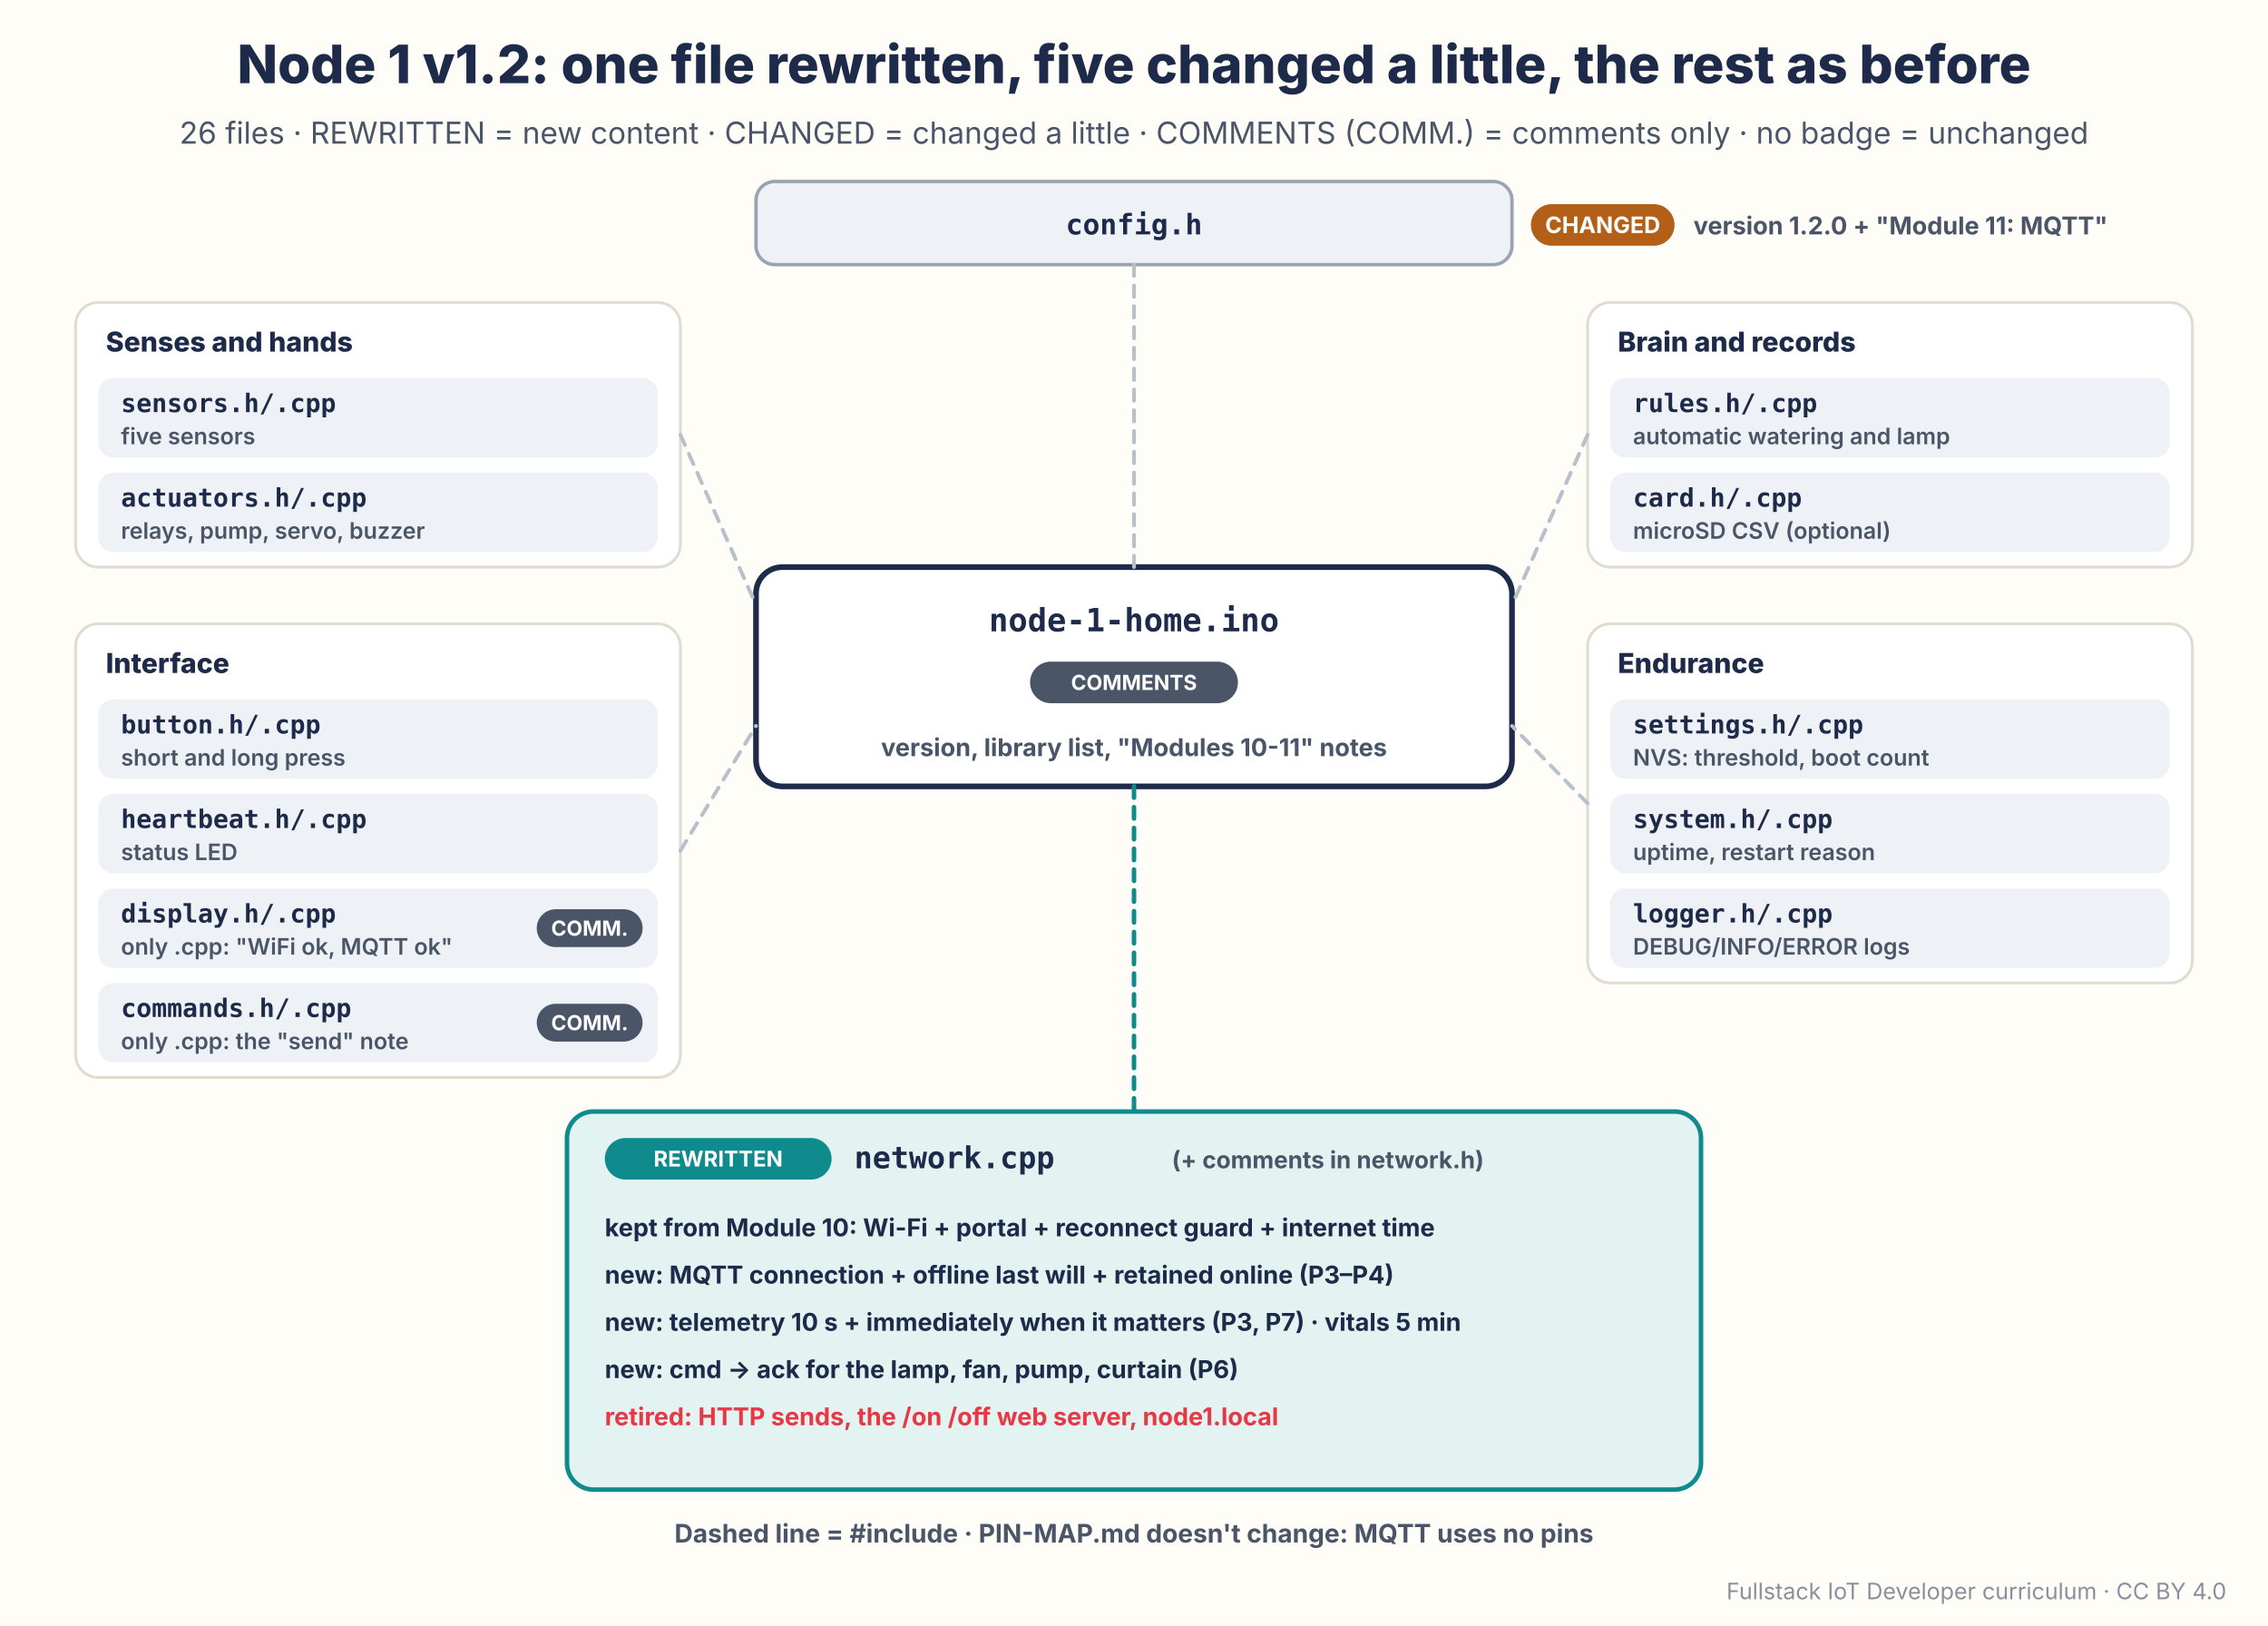
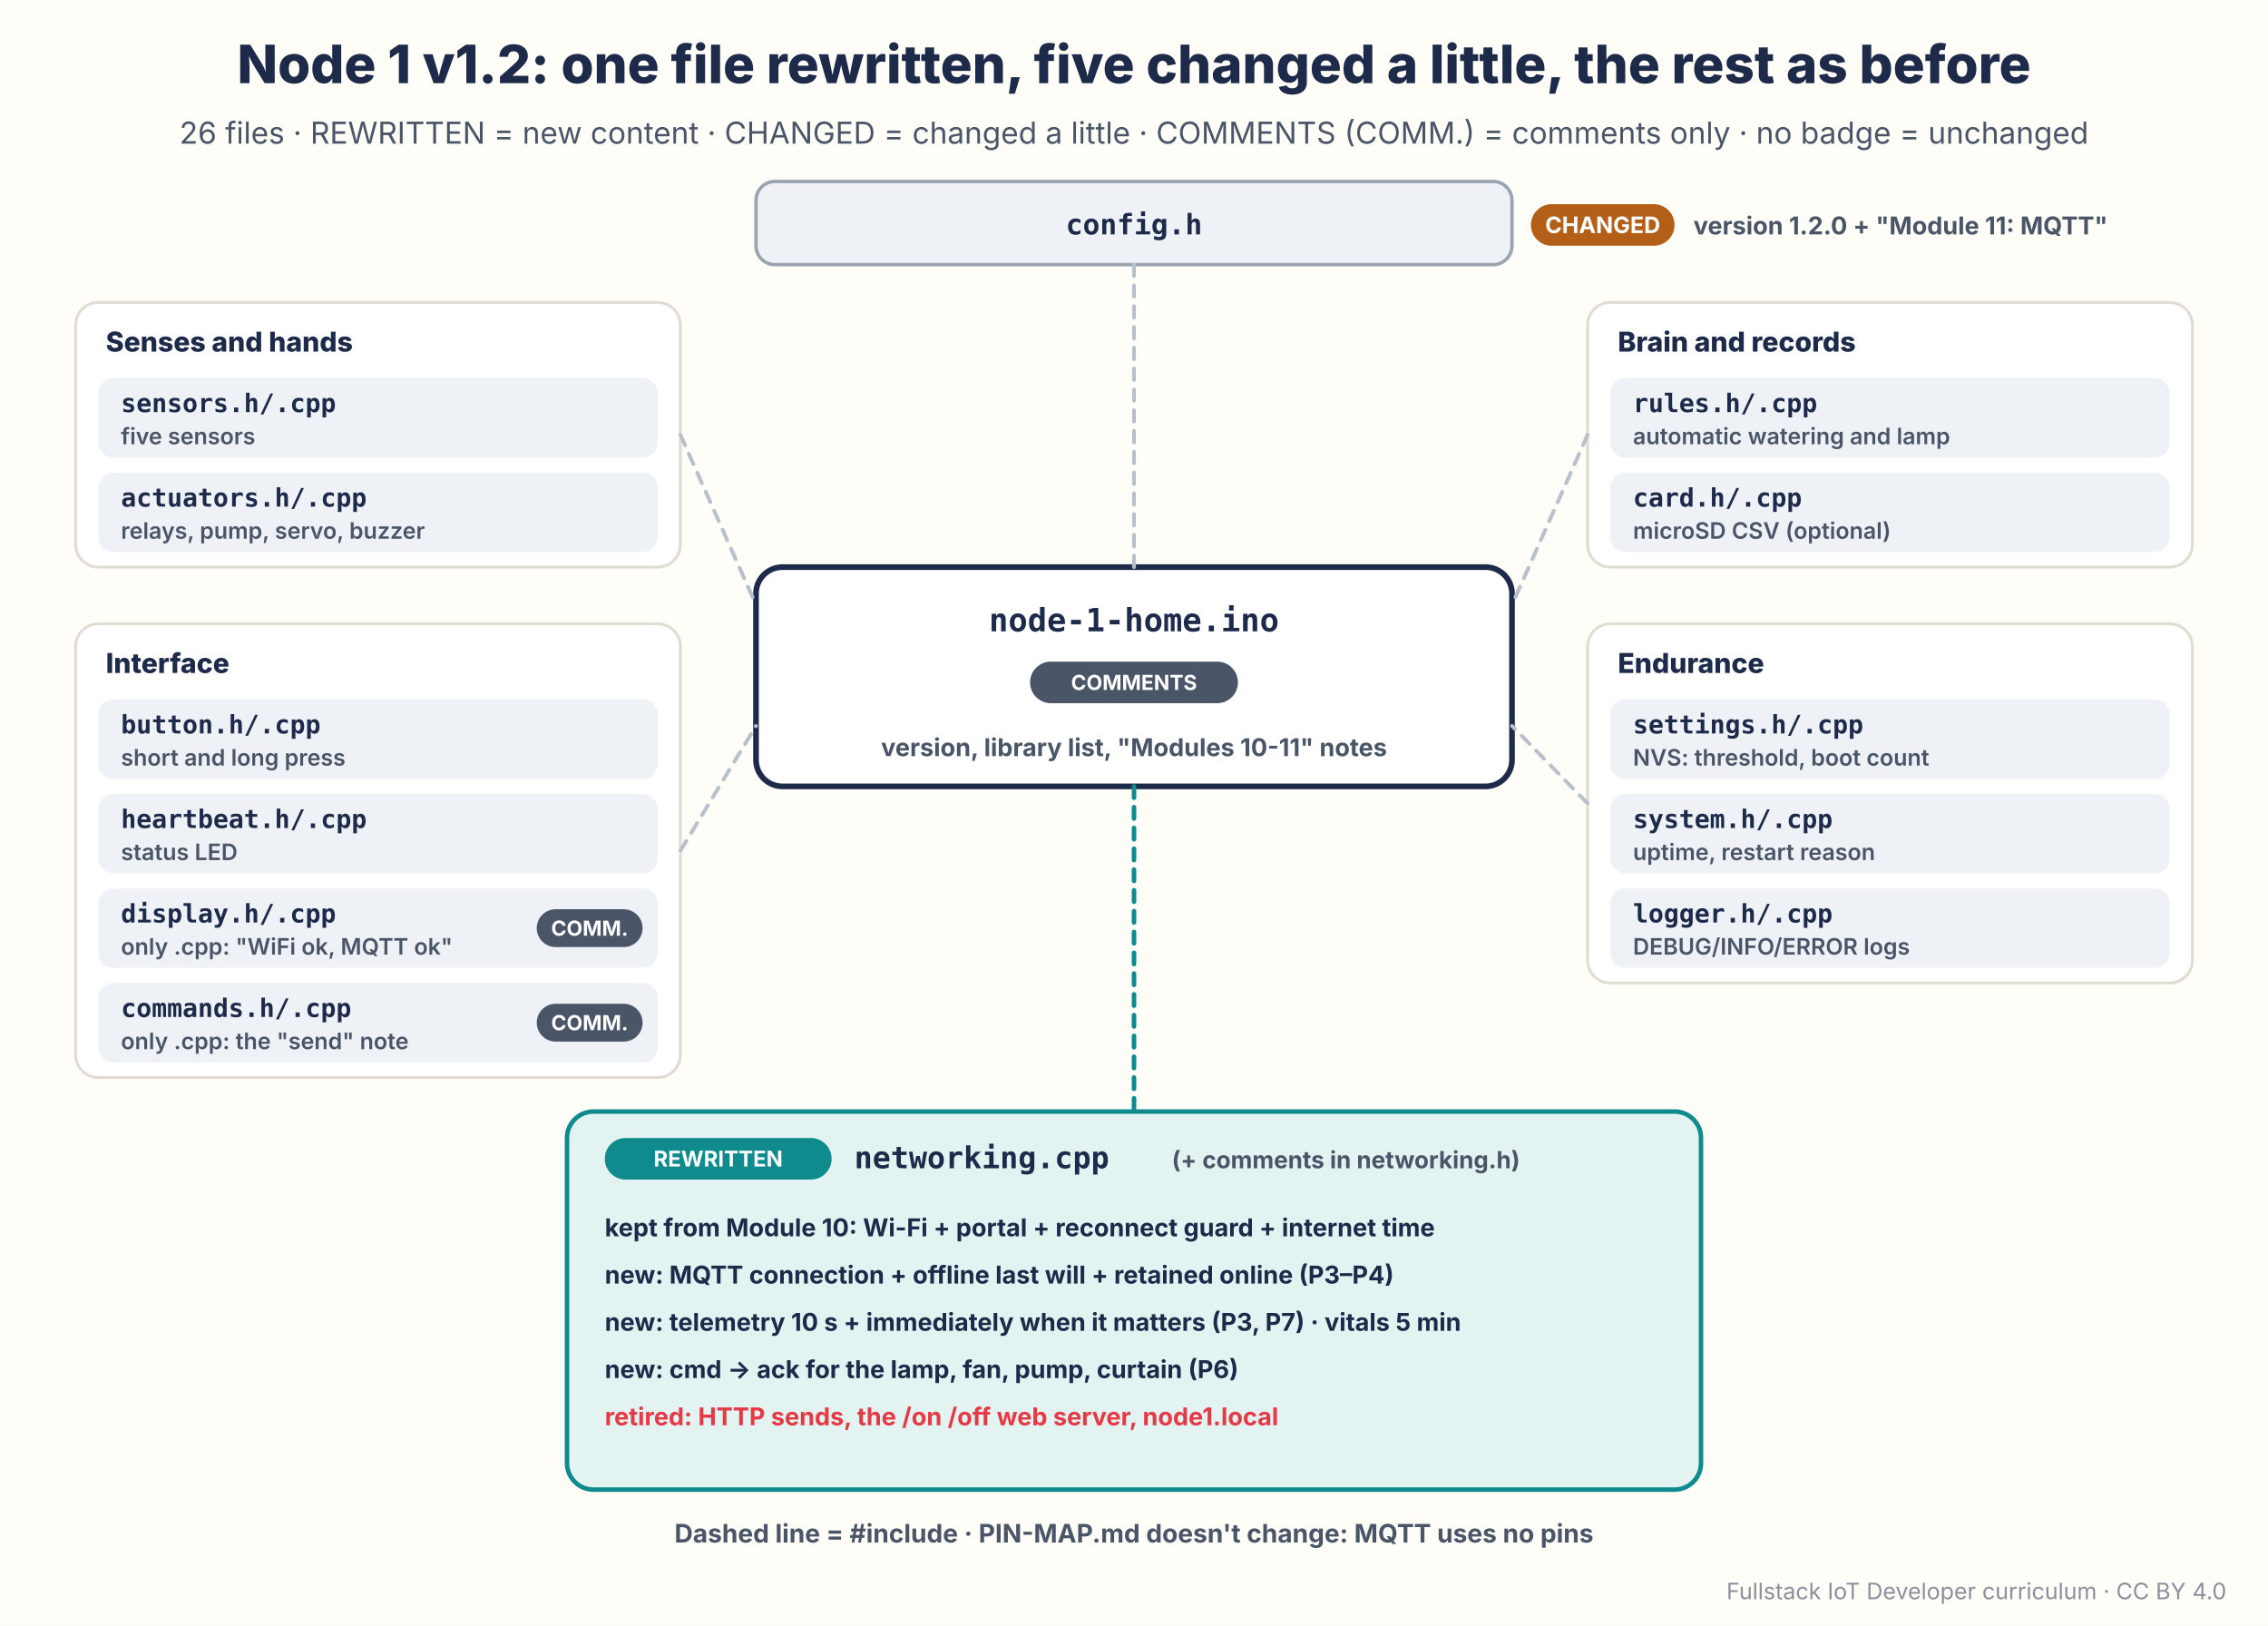
<svg xmlns="http://www.w3.org/2000/svg" width="1200" height="860" viewBox="0 0 1200 860" font-family="Inter, 'DejaVu Sans', Arial, sans-serif">
  <rect width="1200" height="860" fill="#fffdf7" />
  <text x="600.0" y="44.0" font-size="28" font-weight="800" fill="#1e2a4a" text-anchor="middle">Node 1 v1.2: one file rewritten, five changed a little, the rest as before</text>
  <text x="600.0" y="76.0" font-size="16" font-weight="400" fill="#4a5568" text-anchor="middle">26 files · REWRITTEN = new content · CHANGED = changed a little · COMMENTS (COMM.) = comments only · no badge = unchanged</text>
  <rect x="400.0" y="96.0" width="400.0" height="44.0" rx="10" fill="#eef1f5" stroke="#9aa3b0" stroke-width="1.8" />
  <text x="600.0" y="124.0" font-size="15" font-weight="700" fill="#1e2a4a" text-anchor="middle" font-family="'DejaVu Sans Mono', Consolas, monospace" xml:space="preserve">config.h</text>
  <rect x="810.0" y="108.0" width="76.0" height="22.0" rx="11.0" fill="#b45f17" />
  <text x="848.0" y="123.3" font-size="12" font-weight="700" fill="#ffffff" text-anchor="middle">CHANGED</text>
  <text x="896.0" y="124.0" font-size="13" font-weight="700" fill="#4a5568" text-anchor="start">version 1.2.0 + "Module 11: MQTT"</text>
  <rect x="400.0" y="300.0" width="400.0" height="116.0" rx="14" fill="#ffffff" stroke="#1e2a4a" stroke-width="3" />
  <text x="600.0" y="334.0" font-size="17" font-weight="800" fill="#1e2a4a" text-anchor="middle" font-family="'DejaVu Sans Mono', Consolas, monospace" xml:space="preserve">node-1-home.ino</text>
  <rect x="545.0" y="350.0" width="110.0" height="22.0" rx="11.0" fill="#4a5568" />
  <text x="600.0" y="365.0" font-size="11" font-weight="700" fill="#ffffff" text-anchor="middle">COMMENTS</text>
  <text x="600.0" y="400.0" font-size="13" font-weight="700" fill="#4a5568" text-anchor="middle">version, library list, "Modules 10-11" notes</text>
  <rect x="40.0" y="160.0" width="320.0" height="140.0" rx="12" fill="#ffffff" stroke="#e0dcd2" stroke-width="1.5" />
  <text x="56.0" y="186.0" font-size="14.5" font-weight="800" fill="#1e2a4a" text-anchor="start">Senses and hands</text>
  <rect x="52.0" y="200.0" width="296.0" height="42.0" rx="8" fill="#eef1f5" />
  <text x="64.0" y="218.0" font-size="13.5" font-weight="700" fill="#1e2a4a" text-anchor="start" font-family="'DejaVu Sans Mono', Consolas, monospace" xml:space="preserve">sensors.h/.cpp</text>
  <text x="64.0" y="235.0" font-size="12" font-weight="600" fill="#4a5568" text-anchor="start">five sensors</text>
  <rect x="52.0" y="250.0" width="296.0" height="42.0" rx="8" fill="#eef1f5" />
  <text x="64.0" y="268.0" font-size="13.5" font-weight="700" fill="#1e2a4a" text-anchor="start" font-family="'DejaVu Sans Mono', Consolas, monospace" xml:space="preserve">actuators.h/.cpp</text>
  <text x="64.0" y="285.0" font-size="12" font-weight="600" fill="#4a5568" text-anchor="start">relays, pump, servo, buzzer</text>
  <rect x="40.0" y="330.0" width="320.0" height="240.0" rx="12" fill="#ffffff" stroke="#e0dcd2" stroke-width="1.5" />
  <text x="56.0" y="356.0" font-size="14.5" font-weight="800" fill="#1e2a4a" text-anchor="start">Interface</text>
  <rect x="52.0" y="370.0" width="296.0" height="42.0" rx="8" fill="#eef1f5" />
  <text x="64.0" y="388.0" font-size="13.5" font-weight="700" fill="#1e2a4a" text-anchor="start" font-family="'DejaVu Sans Mono', Consolas, monospace" xml:space="preserve">button.h/.cpp</text>
  <text x="64.0" y="405.0" font-size="12" font-weight="600" fill="#4a5568" text-anchor="start">short and long press</text>
  <rect x="52.0" y="420.0" width="296.0" height="42.0" rx="8" fill="#eef1f5" />
  <text x="64.0" y="438.0" font-size="13.5" font-weight="700" fill="#1e2a4a" text-anchor="start" font-family="'DejaVu Sans Mono', Consolas, monospace" xml:space="preserve">heartbeat.h/.cpp</text>
  <text x="64.0" y="455.0" font-size="12" font-weight="600" fill="#4a5568" text-anchor="start">status LED</text>
  <rect x="52.0" y="470.0" width="296.0" height="42.0" rx="8" fill="#eef1f5" />
  <text x="64.0" y="488.0" font-size="13.5" font-weight="700" fill="#1e2a4a" text-anchor="start" font-family="'DejaVu Sans Mono', Consolas, monospace" xml:space="preserve">display.h/.cpp</text>
  <text x="64.0" y="505.0" font-size="12" font-weight="600" fill="#4a5568" text-anchor="start">only .cpp: "WiFi ok, MQTT ok"</text>
  <rect x="284.0" y="481.0" width="56.0" height="20.0" rx="10.0" fill="#4a5568" />
  <text x="312.0" y="495.0" font-size="11" font-weight="700" fill="#ffffff" text-anchor="middle">COMM.</text>
  <rect x="52.0" y="520.0" width="296.0" height="42.0" rx="8" fill="#eef1f5" />
  <text x="64.0" y="538.0" font-size="13.5" font-weight="700" fill="#1e2a4a" text-anchor="start" font-family="'DejaVu Sans Mono', Consolas, monospace" xml:space="preserve">commands.h/.cpp</text>
  <text x="64.0" y="555.0" font-size="12" font-weight="600" fill="#4a5568" text-anchor="start">only .cpp: the "send" note</text>
  <rect x="284.0" y="531.0" width="56.0" height="20.0" rx="10.0" fill="#4a5568" />
  <text x="312.0" y="545.0" font-size="11" font-weight="700" fill="#ffffff" text-anchor="middle">COMM.</text>
  <rect x="840.0" y="160.0" width="320.0" height="140.0" rx="12" fill="#ffffff" stroke="#e0dcd2" stroke-width="1.5" />
  <text x="856.0" y="186.0" font-size="14.5" font-weight="800" fill="#1e2a4a" text-anchor="start">Brain and records</text>
  <rect x="852.0" y="200.0" width="296.0" height="42.0" rx="8" fill="#eef1f5" />
  <text x="864.0" y="218.0" font-size="13.5" font-weight="700" fill="#1e2a4a" text-anchor="start" font-family="'DejaVu Sans Mono', Consolas, monospace" xml:space="preserve">rules.h/.cpp</text>
  <text x="864.0" y="235.0" font-size="12" font-weight="600" fill="#4a5568" text-anchor="start">automatic watering and lamp</text>
  <rect x="852.0" y="250.0" width="296.0" height="42.0" rx="8" fill="#eef1f5" />
  <text x="864.0" y="268.0" font-size="13.5" font-weight="700" fill="#1e2a4a" text-anchor="start" font-family="'DejaVu Sans Mono', Consolas, monospace" xml:space="preserve">card.h/.cpp</text>
  <text x="864.0" y="285.0" font-size="12" font-weight="600" fill="#4a5568" text-anchor="start">microSD CSV (optional)</text>
  <rect x="840.0" y="330.0" width="320.0" height="190.0" rx="12" fill="#ffffff" stroke="#e0dcd2" stroke-width="1.5" />
  <text x="856.0" y="356.0" font-size="14.5" font-weight="800" fill="#1e2a4a" text-anchor="start">Endurance</text>
  <rect x="852.0" y="370.0" width="296.0" height="42.0" rx="8" fill="#eef1f5" />
  <text x="864.0" y="388.0" font-size="13.5" font-weight="700" fill="#1e2a4a" text-anchor="start" font-family="'DejaVu Sans Mono', Consolas, monospace" xml:space="preserve">settings.h/.cpp</text>
  <text x="864.0" y="405.0" font-size="12" font-weight="600" fill="#4a5568" text-anchor="start">NVS: threshold, boot count</text>
  <rect x="852.0" y="420.0" width="296.0" height="42.0" rx="8" fill="#eef1f5" />
  <text x="864.0" y="438.0" font-size="13.5" font-weight="700" fill="#1e2a4a" text-anchor="start" font-family="'DejaVu Sans Mono', Consolas, monospace" xml:space="preserve">system.h/.cpp</text>
  <text x="864.0" y="455.0" font-size="12" font-weight="600" fill="#4a5568" text-anchor="start">uptime, restart reason</text>
  <rect x="852.0" y="470.0" width="296.0" height="42.0" rx="8" fill="#eef1f5" />
  <text x="864.0" y="488.0" font-size="13.5" font-weight="700" fill="#1e2a4a" text-anchor="start" font-family="'DejaVu Sans Mono', Consolas, monospace" xml:space="preserve">logger.h/.cpp</text>
  <text x="864.0" y="505.0" font-size="12" font-weight="600" fill="#4a5568" text-anchor="start">DEBUG/INFO/ERROR logs</text>
  <rect x="300.0" y="588.0" width="600.0" height="200.0" rx="14" fill="#e2f3f1" stroke="#0f8b8d" stroke-width="2.4" />
  <rect x="320.0" y="602.0" width="120.0" height="22.0" rx="11.0" fill="#0f8b8d" />
  <text x="380.0" y="617.1" font-size="11.5" font-weight="700" fill="#ffffff" text-anchor="middle">REWRITTEN</text>
-   <text x="452.0" y="618.0" font-size="16" font-weight="800" fill="#1e2a4a" text-anchor="start" font-family="'DejaVu Sans Mono', Consolas, monospace" xml:space="preserve">network.cpp</text>
-   <text x="620.0" y="618.0" font-size="12.5" font-weight="700" fill="#4a5568" text-anchor="start">(+ comments in network.h)</text>
+   <text x="452.0" y="618.0" font-size="16" font-weight="800" fill="#1e2a4a" text-anchor="start" font-family="'DejaVu Sans Mono', Consolas, monospace" xml:space="preserve">networking.cpp</text>
+   <text x="620.0" y="618.0" font-size="12.5" font-weight="700" fill="#4a5568" text-anchor="start">(+ comments in networking.h)</text>
  <text x="320.0" y="654.0" font-size="13" font-weight="700" fill="#1e2a4a" text-anchor="start">kept from Module 10: Wi-Fi + portal + reconnect guard + internet time</text>
  <text x="320.0" y="679.0" font-size="13" font-weight="700" fill="#1e2a4a" text-anchor="start">new: MQTT connection + offline last will + retained online (P3–P4)</text>
  <text x="320.0" y="704.0" font-size="13" font-weight="700" fill="#1e2a4a" text-anchor="start">new: telemetry 10 s + immediately when it matters (P3, P7) · vitals 5 min</text>
  <text x="320.0" y="729.0" font-size="13" font-weight="700" fill="#1e2a4a" text-anchor="start">new: cmd → ack for the lamp, fan, pump, curtain (P6)</text>
  <text x="320.0" y="754.0" font-size="13" font-weight="700" fill="#e63946" text-anchor="start">retired: HTTP sends, the /on /off web server, node1.local</text>
  <line x1="360.0" y1="230.0" x2="400.0" y2="320.0" stroke="#b8c0cc" stroke-width="2" stroke-linecap="round" stroke-dasharray="6 5" />
  <line x1="360.0" y1="450.0" x2="400.0" y2="384.0" stroke="#b8c0cc" stroke-width="2" stroke-linecap="round" stroke-dasharray="6 5" />
  <line x1="840.0" y1="230.0" x2="800.0" y2="320.0" stroke="#b8c0cc" stroke-width="2" stroke-linecap="round" stroke-dasharray="6 5" />
  <line x1="840.0" y1="425.0" x2="800.0" y2="384.0" stroke="#b8c0cc" stroke-width="2" stroke-linecap="round" stroke-dasharray="6 5" />
  <line x1="600.0" y1="140.0" x2="600.0" y2="300.0" stroke="#b8c0cc" stroke-width="2" stroke-linecap="round" stroke-dasharray="6 5" />
  <line x1="600.0" y1="416.0" x2="600.0" y2="588.0" stroke="#0f8b8d" stroke-width="2.4" stroke-linecap="round" stroke-dasharray="6 5" />
  <text x="600.0" y="816.0" font-size="13.5" font-weight="700" fill="#4a5568" text-anchor="middle">Dashed line = #include · PIN-MAP.md doesn't change: MQTT uses no pins</text>
  <text x="1178.0" y="846.0" font-size="12" font-weight="400" fill="#8a8f9c" text-anchor="end">Fullstack IoT Developer curriculum · CC BY 4.0</text>
</svg>
